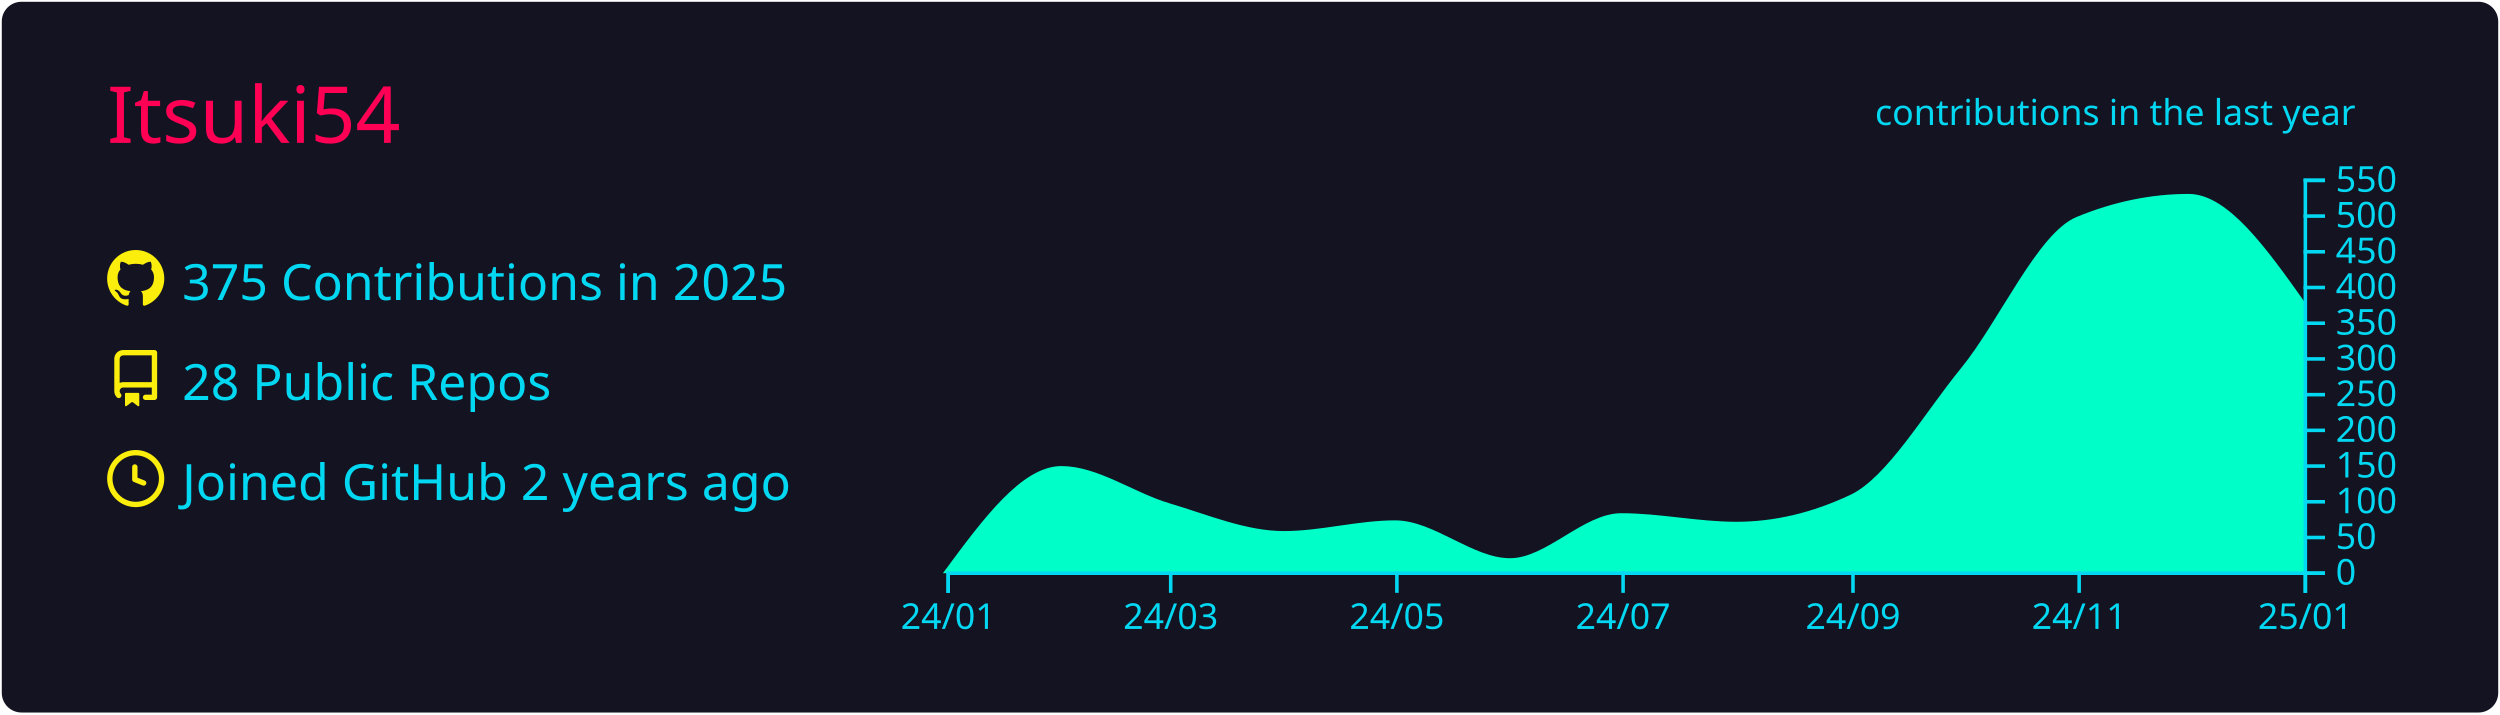
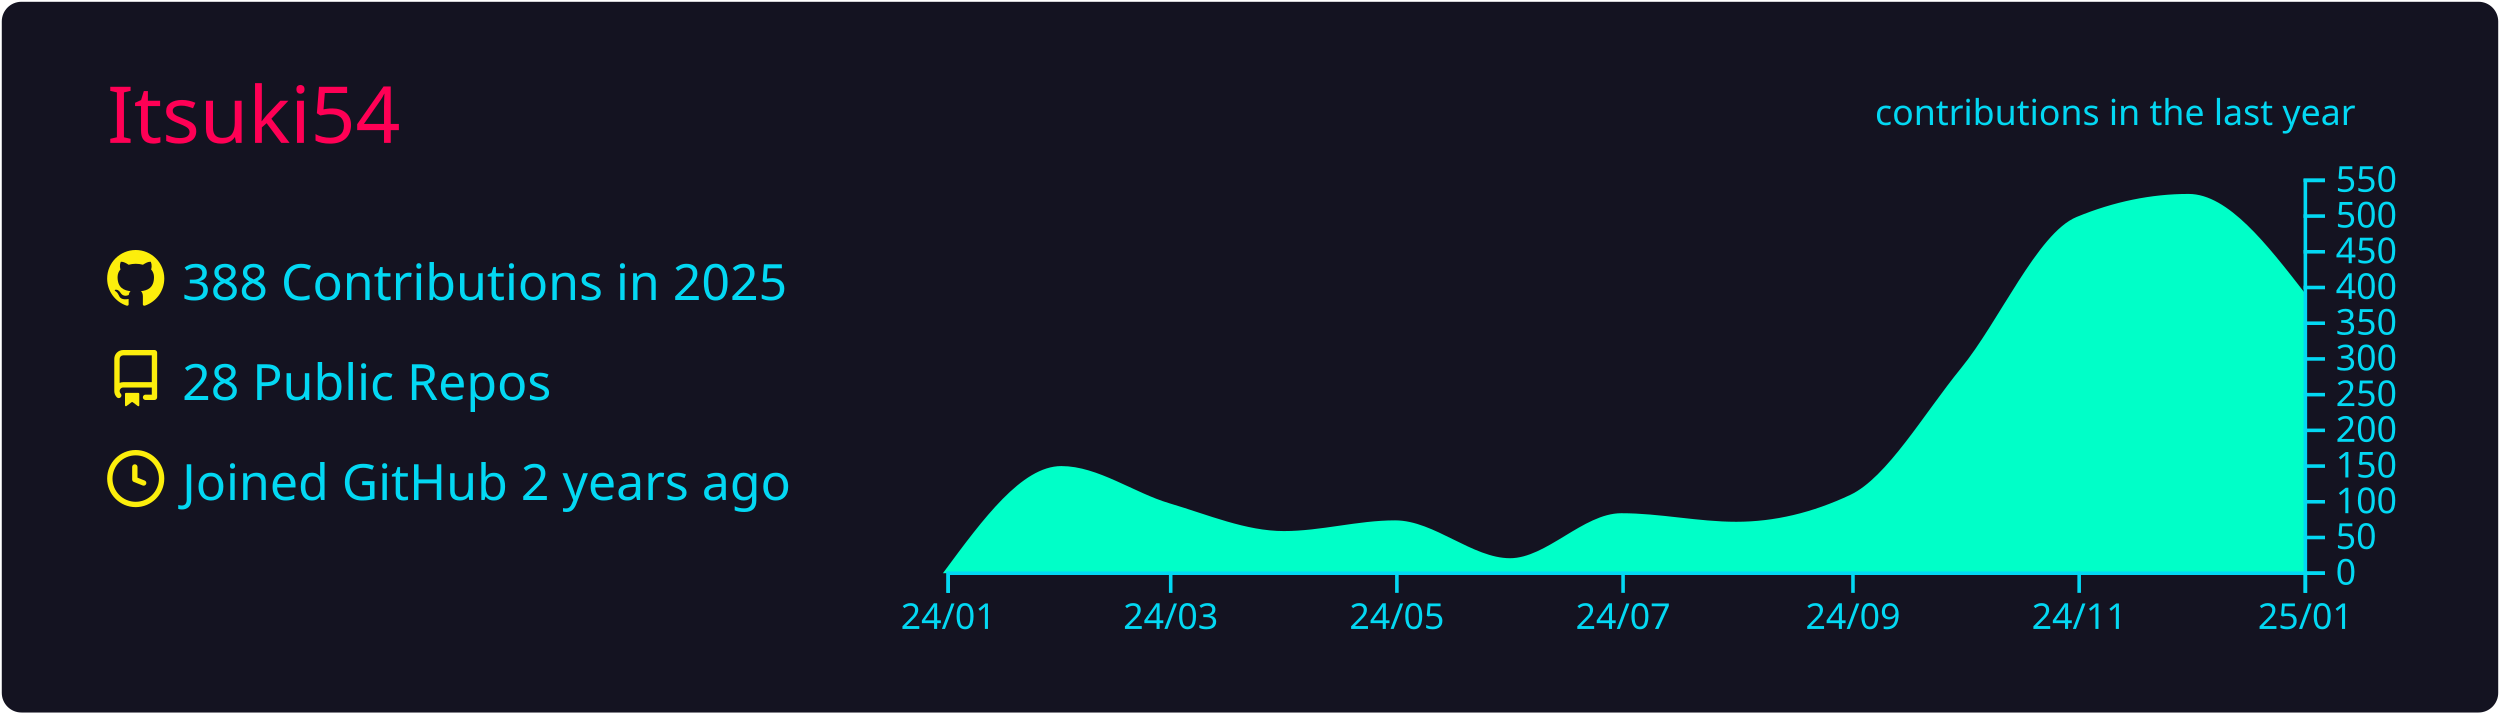
<svg xmlns="http://www.w3.org/2000/svg" width="700" height="200" viewBox="0 0 700 200">
  <style>* {
          font-family: 'Segoe UI', Ubuntu, "Helvetica Neue", Sans-Serif
        }</style>
  <rect x="1" y="1" rx="5" ry="5" height="99%" width="99.714%" stroke="#141321" stroke-width="1" fill="#141321" stroke-opacity="1" />
  <text x="30" y="40" style="font-size: 22px; fill: #ff0055;">Itsuki54</text>
  <g transform="translate(0,40)">
    <g transform="translate(30,30)">
      <g transform="translate(0,0)" width="14" height="14" fill="#fcee0c">
        <path fill-rule="evenodd" d="M8 0C3.58 0 0 3.58 0 8c0 3.54 2.29 6.53 5.47 7.59.4.07.55-.17.55-.38 0-.19-.01-.82-.01-1.49-2.01.37-2.53-.49-2.69-.94-.09-.23-.48-.94-.82-1.13-.28-.15-.68-.52-.01-.53.63-.01 1.08.58 1.23.82.72 1.21 1.87.87 2.33.66.07-.52.28-.87.51-1.07-1.78-.2-3.64-.89-3.64-3.95 0-.87.31-1.59.82-2.15-.08-.2-.36-1.02.08-2.12 0 0 .67-.21 2.2.82.64-.18 1.32-.27 2-.27.68 0 1.36.09 2 .27 1.53-1.04 2.2-.82 2.2-.82.44 1.1.16 1.92.08 2.12.51.56.82 1.27.82 2.15 0 3.07-1.87 3.75-3.65 3.95.29.25.54.73.54 1.48 0 1.07-.01 1.93-.01 2.2 0 .21.15.46.55.38A8.013 8.013 0 0016 8c0-4.42-3.58-8-8-8z" />
      </g>
      <g transform="translate(0,28)" width="14" height="14" fill="#fcee0c">
        <path fill-rule="evenodd" d="M2 2.5A2.5 2.5 0 014.5 0h8.75a.75.75 0 01.75.75v12.5a.75.75 0 01-.75.75h-2.5a.75.75 0 110-1.5h1.75v-2h-8a1 1 0 00-.714 1.7.75.75 0 01-1.072 1.05A2.495 2.495 0 012 11.5v-9zm10.5-1V9h-8c-.356 0-.694.074-1 .208V2.5a1 1 0 011-1h8zM5 12.25v3.25a.25.25 0 00.4.2l1.45-1.087a.25.25 0 01.3 0L8.6 15.7a.25.25 0 00.4-.2v-3.25a.25.25 0 00-.25-.25h-3.5a.25.25 0 00-.25.25z" />
      </g>
      <g transform="translate(0,56)" width="14" height="14" fill="#fcee0c">
        <path fill-rule="evenodd" d="M1.5 8a6.5 6.5 0 1113 0 6.5 6.5 0 01-13 0zM8 0a8 8 0 100 16A8 8 0 008 0zm.5 4.75a.75.75 0 00-1.5 0v3.5a.75.75 0 00.471.696l2.5 1a.75.75 0 00.557-1.392L8.5 7.742V4.75z" />
      </g>
-       <text x="21" y="14" style="fill: #03d8f3; font-size: 14px;">375 Contributions in 2025</text>
+       <text x="21" y="14" style="fill: #03d8f3; font-size: 14px;">388 Contributions in 2025</text>
      <text x="21" y="42" style="fill: #03d8f3; font-size: 14px;">28 Public Repos</text>
      <text x="21" y="70" style="fill: #03d8f3; font-size: 14px;">Joined GitHub 2 years ago</text>
    </g>
    <g color="#00ffc8" transform="translate(295,10)">
-       <path transform="translate(-30,0)" stroke="#00ffc8" fill="#00ffc8" opacity="1" d="M0,110C10.729,95.5,21.457,81,32.186,81C42.222,81,52.259,88.433,62.295,91.4C73.024,94.571,83.752,99.2,94.481,99.2C104.863,99.2,115.246,96.2,125.628,96.2C136.357,96.2,147.086,106.8,157.814,106.8C168.197,106.8,178.579,94.2,188.962,94.2C199.69,94.2,210.419,96.6,221.148,96.6C231.876,96.6,242.605,94.067,253.333,89C263.716,84.097,274.098,66.125,284.481,53.4C295.209,40.25,305.938,15.609,316.667,11.2C327.049,6.933,337.432,4.8,347.814,4.8C358.543,4.8,369.271,19.9,380,35L380,110C369.271,110,358.543,110,347.814,110C337.432,110,327.049,110,316.667,110C305.938,110,295.209,110,284.481,110C274.098,110,263.716,110,253.333,110C242.605,110,231.876,110,221.148,110C210.419,110,199.69,110,188.962,110C178.579,110,168.197,110,157.814,110C147.086,110,136.357,110,125.628,110C115.246,110,104.863,110,94.481,110C83.752,110,73.024,110,62.295,110C52.259,110,42.222,110,32.186,110C21.457,110,10.729,110,0,110Z" />
+       <path transform="translate(-30,0)" stroke="#00ffc8" fill="#00ffc8" opacity="1" d="M0,110C10.729,95.5,21.457,81,32.186,81C42.222,81,52.259,88.433,62.295,91.4C73.024,94.571,83.752,99.2,94.481,99.2C104.863,99.2,115.246,96.2,125.628,96.2C136.357,96.2,147.086,106.8,157.814,106.8C168.197,106.8,178.579,94.2,188.962,94.2C199.69,94.2,210.419,96.6,221.148,96.6C231.876,96.6,242.605,94.067,253.333,89C263.716,84.097,274.098,66.125,284.481,53.4C295.209,40.25,305.938,15.609,316.667,11.2C327.049,6.933,337.432,4.8,347.814,4.8C358.543,4.8,369.271,18.6,380,32.4L380,110C369.271,110,358.543,110,347.814,110C337.432,110,327.049,110,316.667,110C305.938,110,295.209,110,284.481,110C274.098,110,263.716,110,253.333,110C242.605,110,231.876,110,221.148,110C210.419,110,199.69,110,188.962,110C178.579,110,168.197,110,157.814,110C147.086,110,136.357,110,125.628,110C115.246,110,104.863,110,94.481,110C83.752,110,73.024,110,62.295,110C52.259,110,42.222,110,32.186,110C21.457,110,10.729,110,0,110Z" />
      <g color="#03d8f3" transform="translate(-30,110)" fill="none" font-size="10" font-family="sans-serif" text-anchor="middle">
        <path class="domain" stroke="currentColor" d="M0.5,6V0.5H380.5V6" />
        <g class="tick" opacity="1" transform="translate(0.5,0)">
          <line stroke="currentColor" y2="6" />
          <text fill="currentColor" y="9" dy="0.71em">24/01</text>
        </g>
        <g class="tick" opacity="1" transform="translate(62.79508,0)">
          <line stroke="currentColor" y2="6" />
          <text fill="currentColor" y="9" dy="0.71em">24/03</text>
        </g>
        <g class="tick" opacity="1" transform="translate(126.1284,0)">
          <line stroke="currentColor" y2="6" />
          <text fill="currentColor" y="9" dy="0.71em">24/05</text>
        </g>
        <g class="tick" opacity="1" transform="translate(189.4617,0)">
          <line stroke="currentColor" y2="6" />
          <text fill="currentColor" y="9" dy="0.71em">24/07</text>
        </g>
        <g class="tick" opacity="1" transform="translate(253.8333,0)">
          <line stroke="currentColor" y2="6" />
          <text fill="currentColor" y="9" dy="0.71em">24/09</text>
        </g>
        <g class="tick" opacity="1" transform="translate(317.1667,0)">
          <line stroke="currentColor" y2="6" />
          <text fill="currentColor" y="9" dy="0.71em">24/11</text>
        </g>
        <g class="tick" opacity="1" transform="translate(380.5,0)">
          <line stroke="currentColor" y2="6" />
          <text fill="currentColor" y="9" dy="0.71em">25/01</text>
        </g>
      </g>
      <g color="#03d8f3" transform="translate(350,0)" fill="none" font-size="10" font-family="sans-serif" text-anchor="start">
        <path class="domain" stroke="currentColor" d="M6,110.5H0.5V0.5H6" />
        <g class="tick" opacity="1" transform="translate(0,110.5)">
          <line stroke="currentColor" x2="6" />
          <text fill="currentColor" x="9" dy="0.32em">0</text>
        </g>
        <g class="tick" opacity="1" transform="translate(0,100.5)">
          <line stroke="currentColor" x2="6" />
          <text fill="currentColor" x="9" dy="0.32em">50</text>
        </g>
        <g class="tick" opacity="1" transform="translate(0,90.5)">
          <line stroke="currentColor" x2="6" />
          <text fill="currentColor" x="9" dy="0.32em">100</text>
        </g>
        <g class="tick" opacity="1" transform="translate(0,80.5)">
          <line stroke="currentColor" x2="6" />
          <text fill="currentColor" x="9" dy="0.32em">150</text>
        </g>
        <g class="tick" opacity="1" transform="translate(0,70.5)">
          <line stroke="currentColor" x2="6" />
          <text fill="currentColor" x="9" dy="0.32em">200</text>
        </g>
        <g class="tick" opacity="1" transform="translate(0,60.5)">
          <line stroke="currentColor" x2="6" />
          <text fill="currentColor" x="9" dy="0.32em">250</text>
        </g>
        <g class="tick" opacity="1" transform="translate(0,50.5)">
          <line stroke="currentColor" x2="6" />
          <text fill="currentColor" x="9" dy="0.32em">300</text>
        </g>
        <g class="tick" opacity="1" transform="translate(0,40.5)">
          <line stroke="currentColor" x2="6" />
          <text fill="currentColor" x="9" dy="0.32em">350</text>
        </g>
        <g class="tick" opacity="1" transform="translate(0,30.5)">
          <line stroke="currentColor" x2="6" />
          <text fill="currentColor" x="9" dy="0.32em">400</text>
        </g>
        <g class="tick" opacity="1" transform="translate(0,20.5)">
          <line stroke="currentColor" x2="6" />
          <text fill="currentColor" x="9" dy="0.32em">450</text>
        </g>
        <g class="tick" opacity="1" transform="translate(0,10.5)">
          <line stroke="currentColor" x2="6" />
          <text fill="currentColor" x="9" dy="0.32em">500</text>
        </g>
        <g class="tick" opacity="1" transform="translate(0,0.5)">
          <line stroke="currentColor" x2="6" />
          <text fill="currentColor" x="9" dy="0.32em">550</text>
        </g>
      </g>
      <g>
        <text y="-15" x="230" style="fill: #03d8f3; font-size: 10px;">contributions in the last year</text>
      </g>
    </g>
  </g>
</svg>
